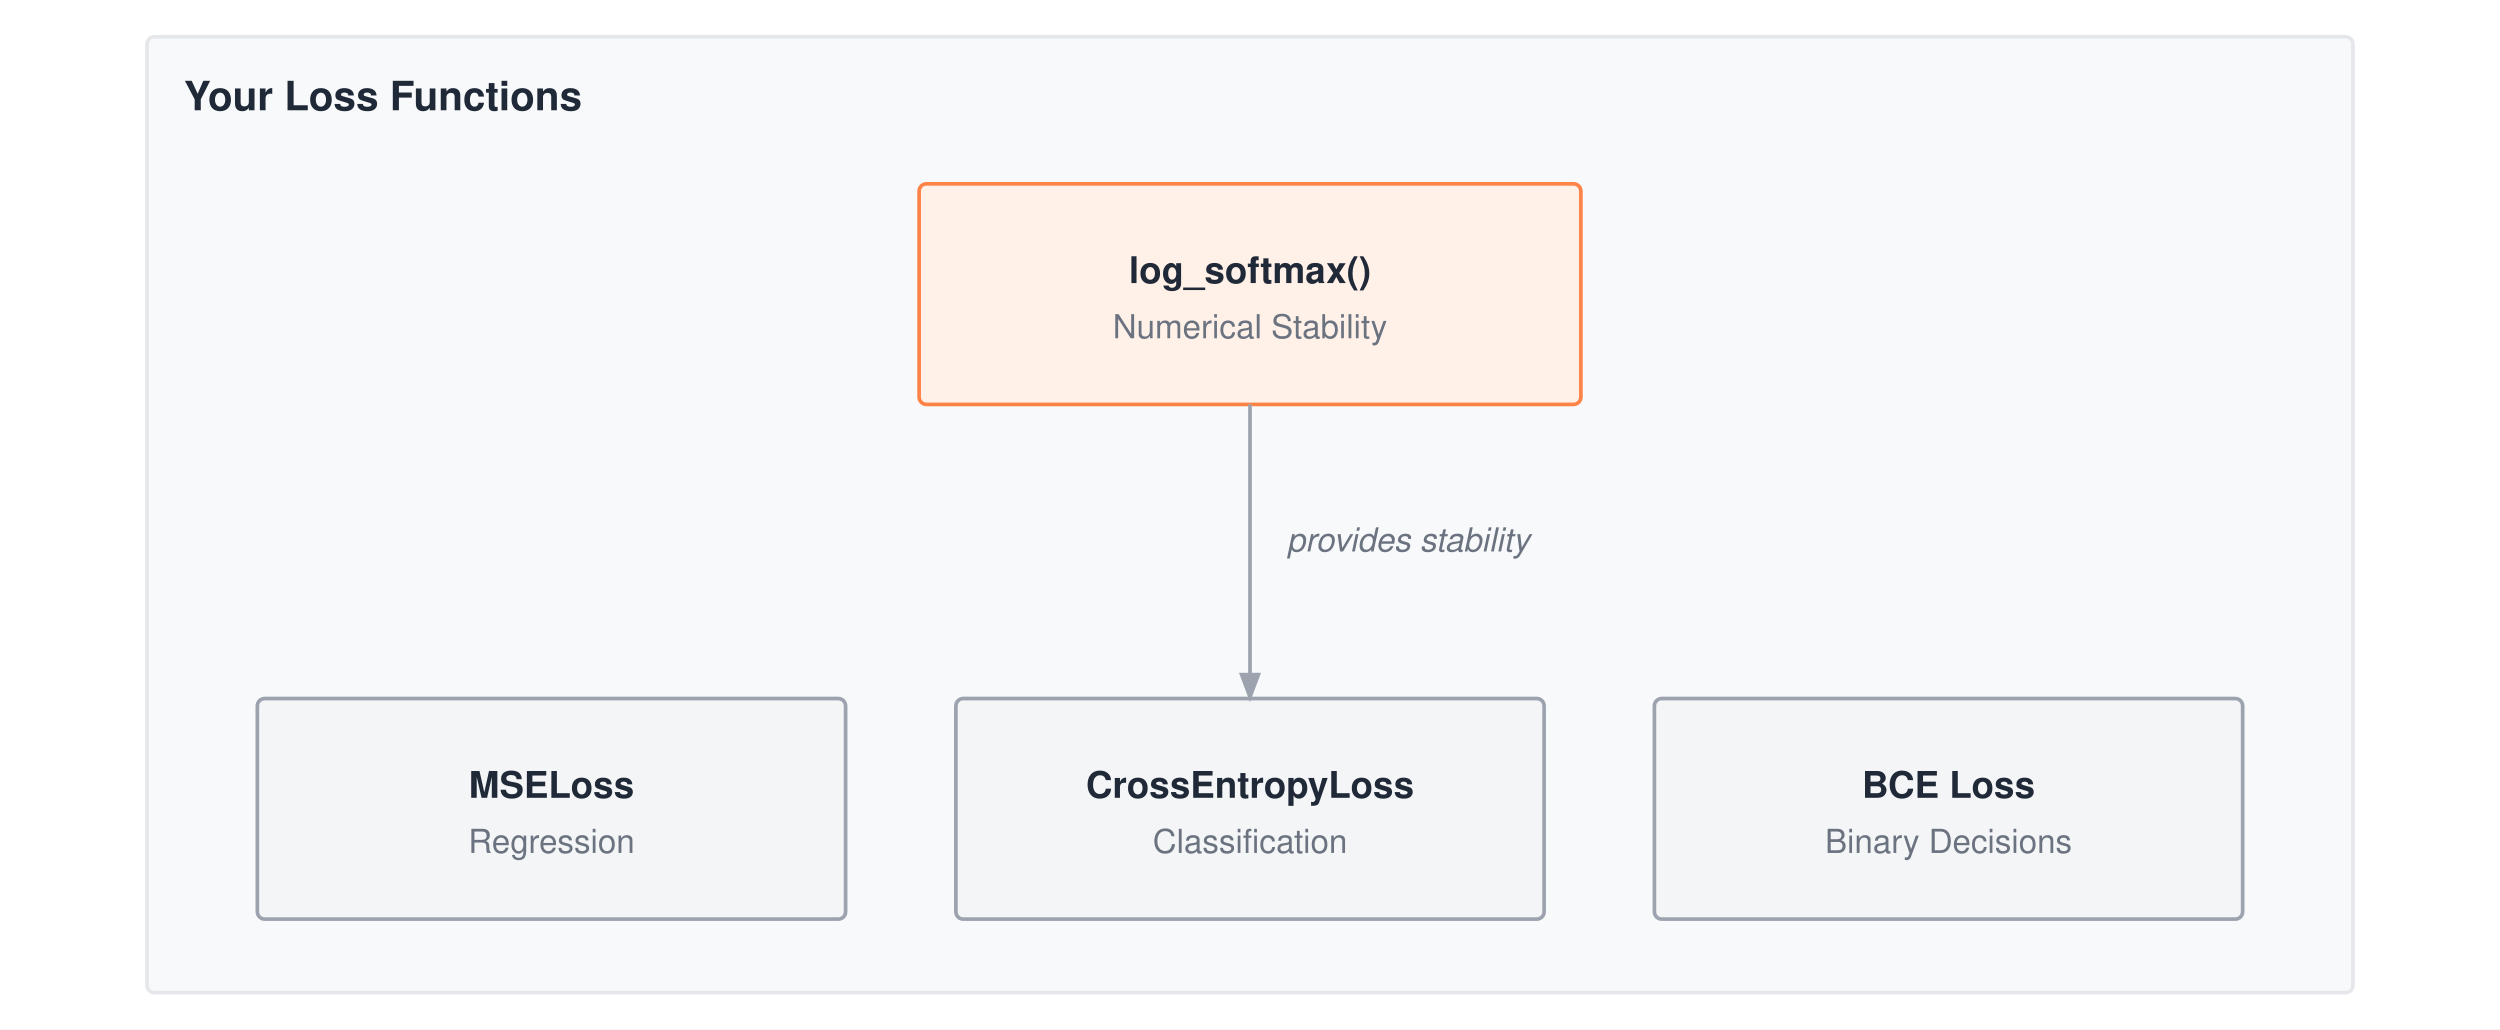
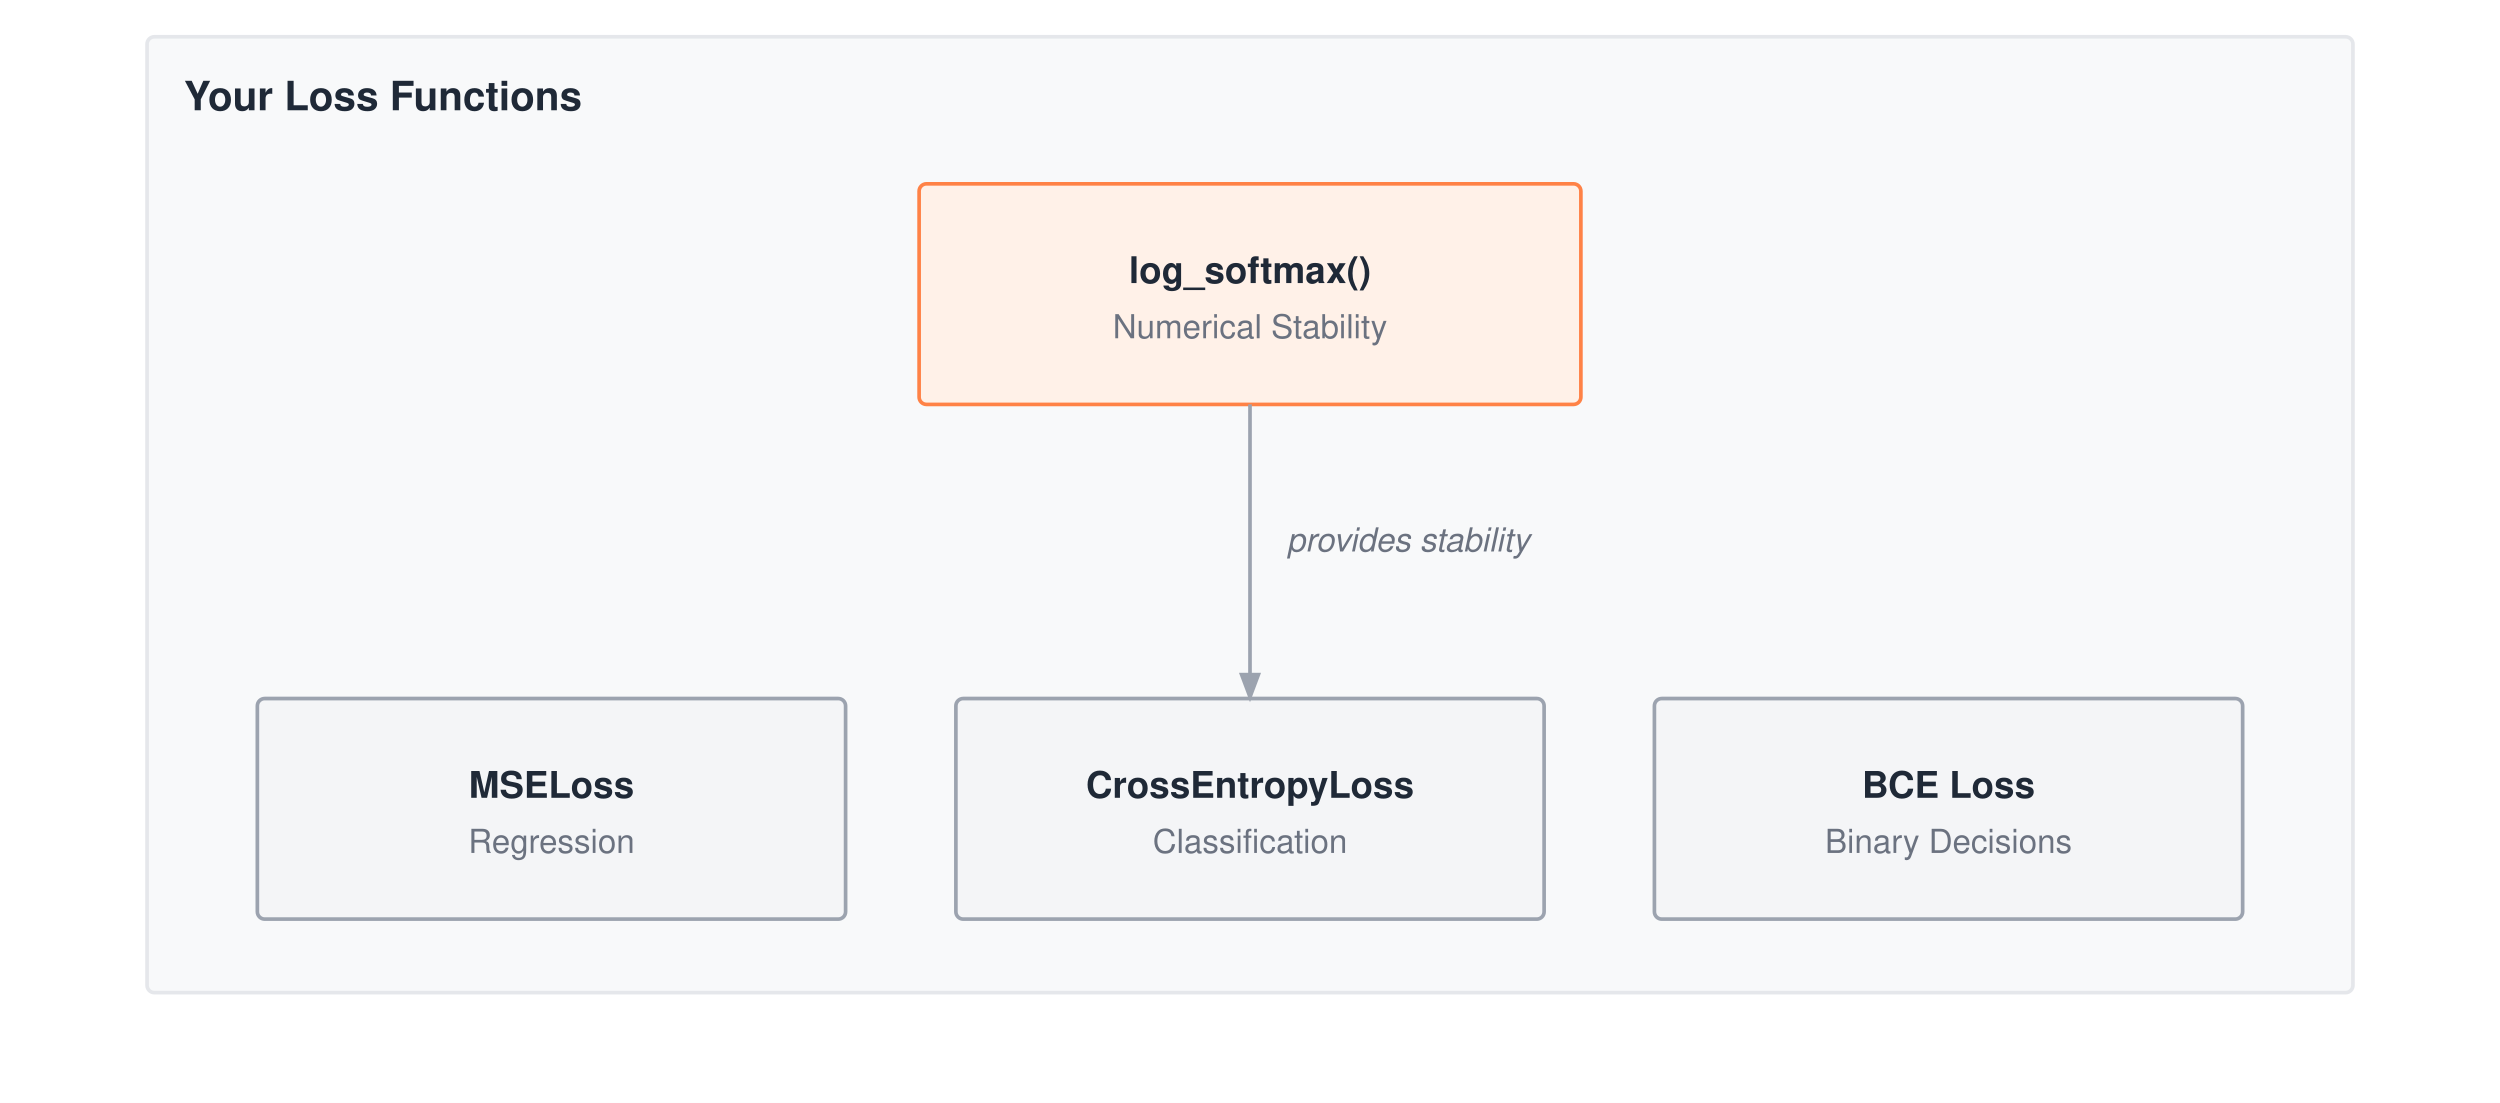
- <svg xmlns="http://www.w3.org/2000/svg" viewBox="0 0 680 280" font-family="Helvetica Neue, Helvetica, Arial, sans-serif">
-   <rect width="680" height="280" fill="#ffffff" />
+ <svg xmlns="http://www.w3.org/2000/svg" viewBox="0 0 680 300" font-family="Helvetica Neue, Helvetica, Arial, sans-serif">
+   <rect width="680" height="300" fill="#ffffff" />
  <defs>
    <marker id="arrow" markerWidth="8" markerHeight="6" refX="7" refY="3" orient="auto">
      <path d="M0,0 L8,3 L0,6 Z" fill="#9ca3af" />
    </marker>
  </defs>
  <g transform="translate(0,-50)">
    <rect x="40" y="60" width="600" height="260" fill="#f8f9fa" stroke="#e5e7eb" stroke-width="1" rx="2" />
    <text x="50" y="80" font-size="11" font-weight="700" fill="#1f2937">Your Loss Functions</text>
    <rect x="250" y="100" width="180" height="60" fill="#fff1e8" stroke="#ff8246" stroke-width="1" rx="2" />
    <text x="340.0" y="127.0" text-anchor="middle" font-size="10" font-weight="700" fill="#1f2937">log_softmax()</text>
    <text x="340.0" y="142.0" text-anchor="middle" font-size="9" font-weight="400" fill="#6b7280">Numerical Stability</text>
    <rect x="70" y="240" width="160" height="60" fill="#f4f5f7" stroke="#9ca3af" stroke-width="1" rx="2" />
    <text x="150.0" y="267.0" text-anchor="middle" font-size="10" font-weight="700" fill="#1f2937">MSELoss</text>
    <text x="150.0" y="282.0" text-anchor="middle" font-size="9" font-weight="400" fill="#6b7280">Regression</text>
    <rect x="260" y="240" width="160" height="60" fill="#f4f5f7" stroke="#9ca3af" stroke-width="1" rx="2" />
    <text x="340.0" y="267.0" text-anchor="middle" font-size="10" font-weight="700" fill="#1f2937">CrossEntropyLoss</text>
    <text x="340.0" y="282.0" text-anchor="middle" font-size="9" font-weight="400" fill="#6b7280">Classification</text>
    <rect x="450" y="240" width="160" height="60" fill="#f4f5f7" stroke="#9ca3af" stroke-width="1" rx="2" />
    <text x="530.0" y="267.0" text-anchor="middle" font-size="10" font-weight="700" fill="#1f2937">BCE Loss</text>
    <text x="530.0" y="282.0" text-anchor="middle" font-size="9" font-weight="400" fill="#6b7280">Binary Decisions</text>
    <path d="M340 160 V240" stroke="#9ca3af" stroke-width="1" fill="none" marker-end="url(#arrow)" />
    <text x="350" y="200" text-anchor="start" font-size="9" font-weight="400" fill="#6b7280" font-style="italic">provides stability</text>
  </g>
</svg>
